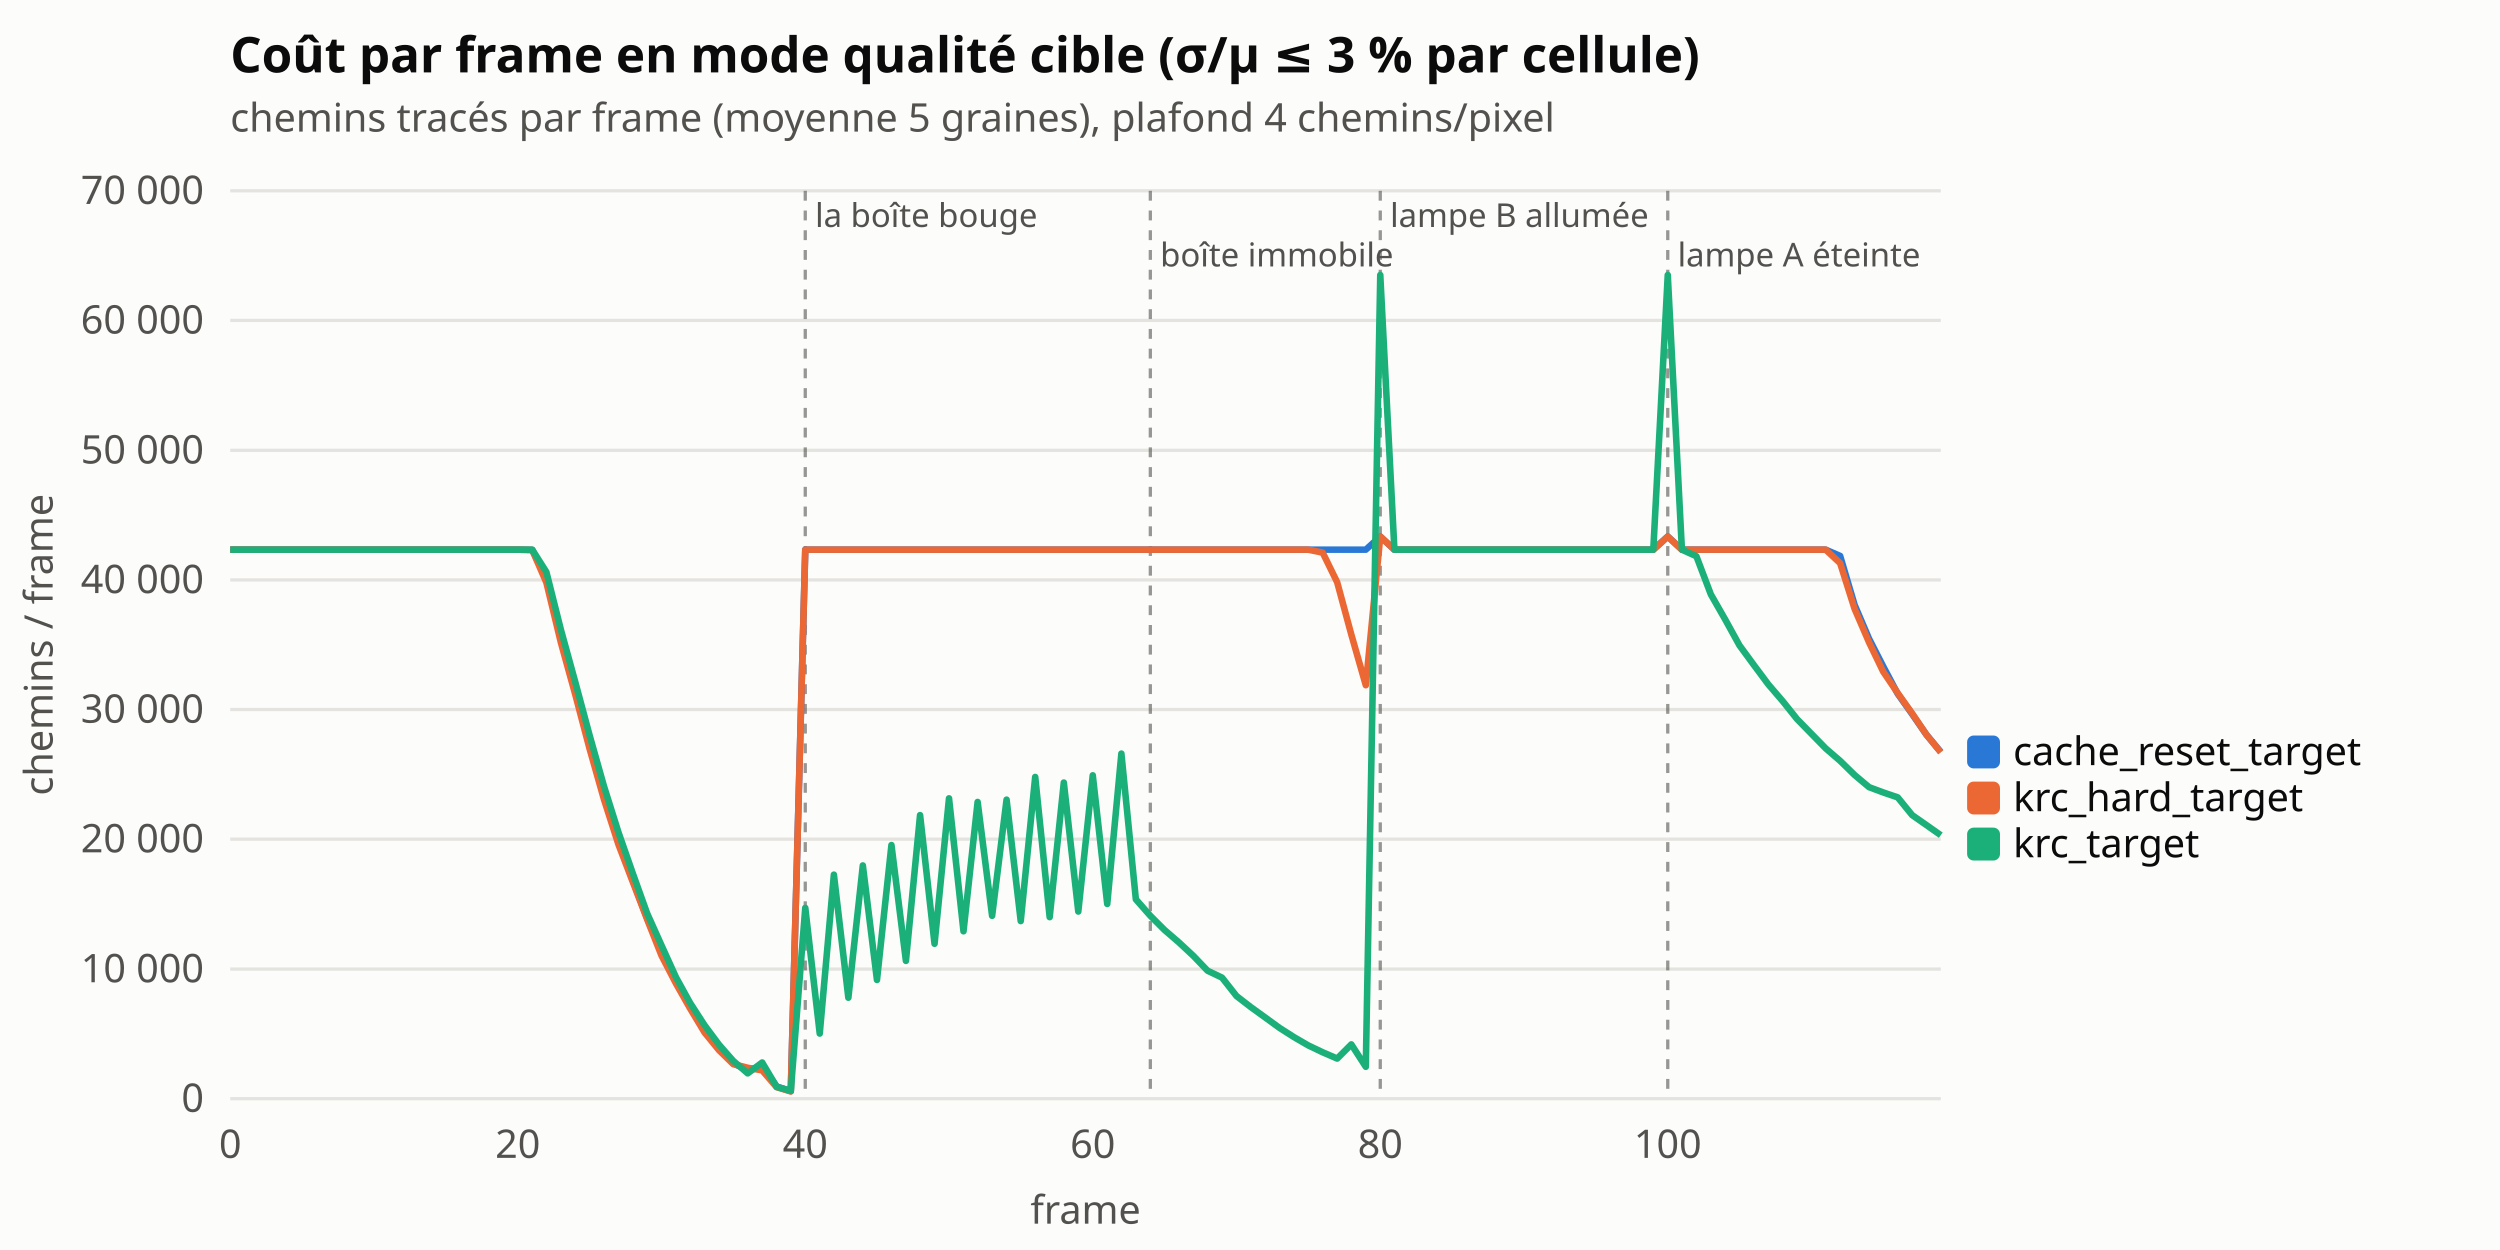
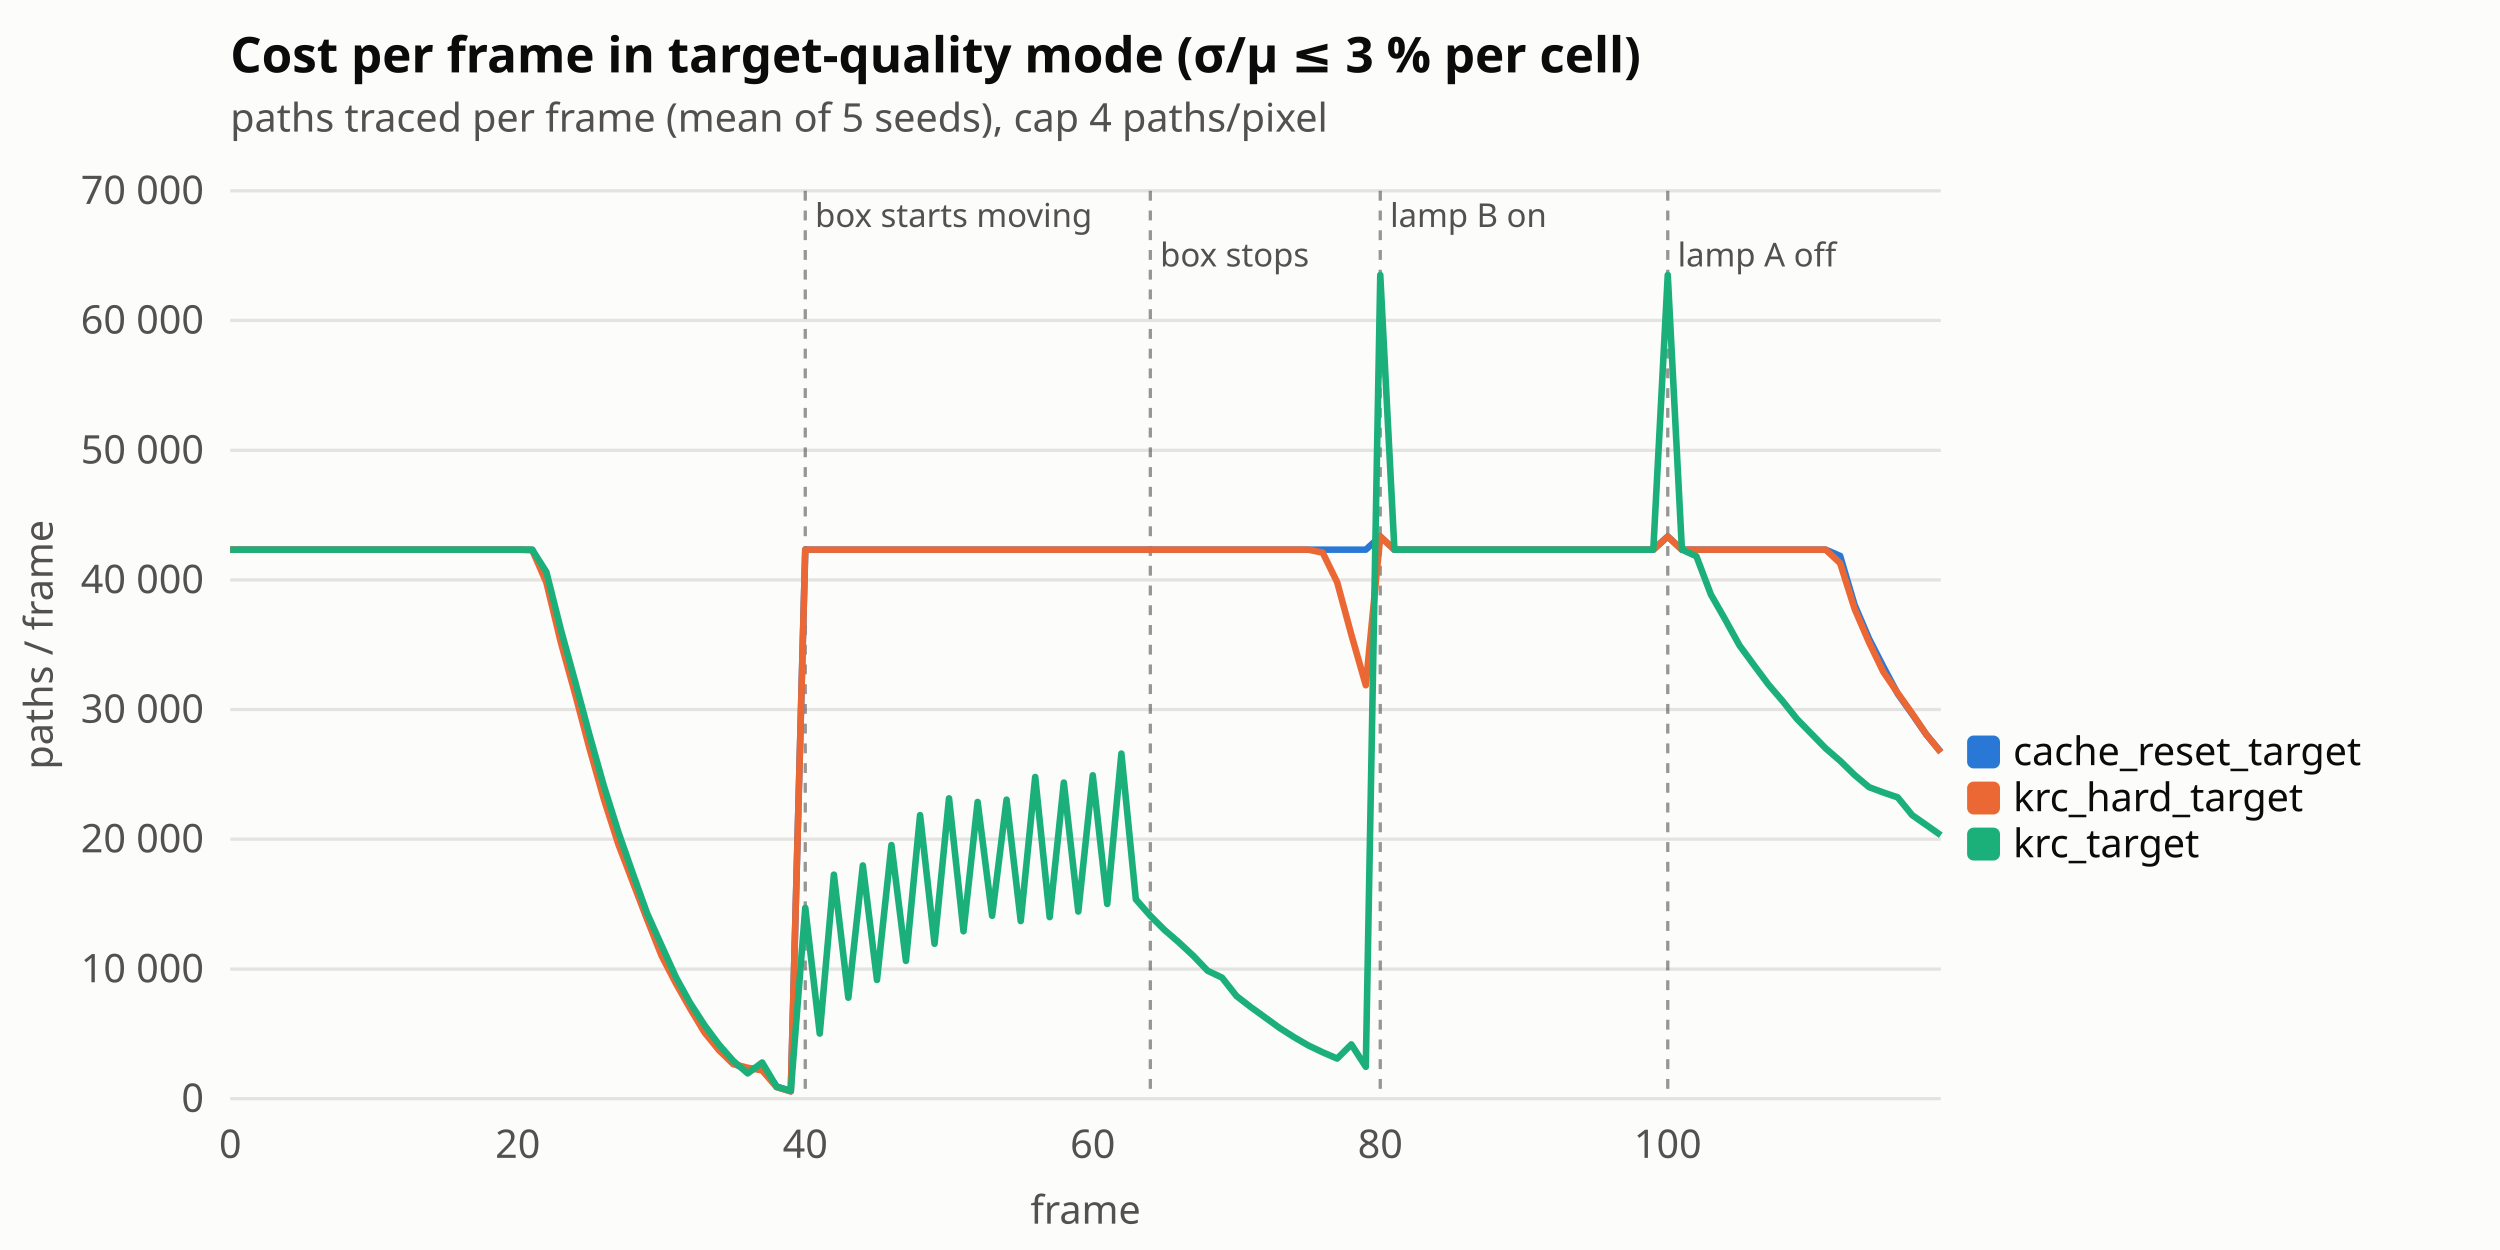
<svg xmlns="http://www.w3.org/2000/svg" viewBox="0 0 760 380" font-family="system-ui, sans-serif" font-size="12">
  <rect width="760" height="380" fill="#fcfcfb" />
-   <text x="70" y="22" font-size="15" font-weight="600" fill="#0b0b0b">Coût par frame en mode qualité cible (σ/μ ≤ 3 % par cellule)</text>
-   <text x="70" y="40" fill="#52514e">chemins tracés par frame (moyenne 5 graines), plafond 4 chemins/pixel</text>
+   <text x="70" y="22" font-size="15" font-weight="600" fill="#0b0b0b">Cost per frame in target-quality mode (σ/μ ≤ 3 % per cell)</text>
+   <text x="70" y="40" fill="#52514e">paths traced per frame (mean of 5 seeds), cap 4 paths/pixel</text>
  <line x1="70" x2="590" y1="334.0" y2="334.0" stroke="#e4e3df" />
  <text x="62" y="338.0" text-anchor="end" fill="#52514e">0</text>
  <line x1="70" x2="590" y1="294.6" y2="294.6" stroke="#e4e3df" />
  <text x="62" y="298.6" text-anchor="end" fill="#52514e">10 000</text>
  <line x1="70" x2="590" y1="255.1" y2="255.1" stroke="#e4e3df" />
  <text x="62" y="259.1" text-anchor="end" fill="#52514e">20 000</text>
  <line x1="70" x2="590" y1="215.7" y2="215.7" stroke="#e4e3df" />
  <text x="62" y="219.7" text-anchor="end" fill="#52514e">30 000</text>
  <line x1="70" x2="590" y1="176.3" y2="176.3" stroke="#e4e3df" />
  <text x="62" y="180.3" text-anchor="end" fill="#52514e">40 000</text>
  <line x1="70" x2="590" y1="136.9" y2="136.9" stroke="#e4e3df" />
  <text x="62" y="140.9" text-anchor="end" fill="#52514e">50 000</text>
  <line x1="70" x2="590" y1="97.4" y2="97.4" stroke="#e4e3df" />
  <text x="62" y="101.4" text-anchor="end" fill="#52514e">60 000</text>
  <line x1="70" x2="590" y1="58.0" y2="58.0" stroke="#e4e3df" />
  <text x="62" y="62.0" text-anchor="end" fill="#52514e">70 000</text>
  <line x1="244.8" x2="244.8" y1="58" y2="334" stroke="#52514e" stroke-dasharray="3 3" opacity="0.6" />
-   <text x="247.8" y="69" fill="#52514e" font-size="10">la boîte bouge</text>
+   <text x="247.8" y="69" fill="#52514e" font-size="10">box starts moving</text>
  <line x1="349.7" x2="349.7" y1="58" y2="334" stroke="#52514e" stroke-dasharray="3 3" opacity="0.6" />
-   <text x="352.7" y="81" fill="#52514e" font-size="10">boîte immobile</text>
+   <text x="352.7" y="81" fill="#52514e" font-size="10">box stops</text>
  <line x1="419.6" x2="419.6" y1="58" y2="334" stroke="#52514e" stroke-dasharray="3 3" opacity="0.6" />
-   <text x="422.6" y="69" fill="#52514e" font-size="10">lampe B allumée</text>
+   <text x="422.6" y="69" fill="#52514e" font-size="10">lamp B on</text>
  <line x1="507.0" x2="507.0" y1="58" y2="334" stroke="#52514e" stroke-dasharray="3 3" opacity="0.6" />
-   <text x="510.0" y="81" fill="#52514e" font-size="10">lampe A éteinte</text>
+   <text x="510.0" y="81" fill="#52514e" font-size="10">lamp A off</text>
  <text x="70.0" y="352" text-anchor="middle" fill="#52514e">0</text>
  <text x="157.4" y="352" text-anchor="middle" fill="#52514e">20</text>
  <text x="244.8" y="352" text-anchor="middle" fill="#52514e">40</text>
  <text x="332.2" y="352" text-anchor="middle" fill="#52514e">60</text>
  <text x="419.6" y="352" text-anchor="middle" fill="#52514e">80</text>
  <text x="507.0" y="352" text-anchor="middle" fill="#52514e">100</text>
  <text x="330.0" y="372" text-anchor="middle" fill="#52514e">frame</text>
-   <text transform="translate(16 196.0) rotate(-90)" text-anchor="middle" fill="#52514e">chemins / frame</text>
+   <text transform="translate(16 196.0) rotate(-90)" text-anchor="middle" fill="#52514e">paths / frame</text>
  <polyline points="70.0,167.1 74.4,167.1 78.7,167.1 83.1,167.1 87.5,167.1 91.8,167.1 96.2,167.1 100.6,167.1 105.0,167.1 109.3,167.1 113.7,167.1 118.1,167.1 122.4,167.1 126.8,167.1 131.2,167.1 135.5,167.1 139.9,167.1 144.3,167.1 148.7,167.1 153.0,167.1 157.4,167.1 161.8,167.2 166.1,175.8 170.5,193.1 174.9,209.8 179.2,225.7 183.6,240.8 188.0,255.6 192.4,267.7 196.7,279.1 201.1,289.5 205.5,298.5 209.8,305.9 214.2,312.5 218.6,318.5 222.9,323.2 227.3,325.4 231.7,324.0 236.1,330.3 240.4,331.7 244.8,167.1 249.2,167.1 253.5,167.1 257.9,167.1 262.3,167.1 266.6,167.1 271.0,167.1 275.4,167.1 279.7,167.1 284.1,167.1 288.5,167.1 292.9,167.1 297.2,167.1 301.6,167.1 306.0,167.1 310.3,167.1 314.7,167.1 319.1,167.1 323.4,167.1 327.8,167.1 332.2,167.1 336.6,167.1 340.9,167.1 345.3,167.1 349.7,167.1 354.0,167.1 358.4,167.1 362.8,167.1 367.1,167.1 371.5,167.1 375.9,167.1 380.3,167.1 384.6,167.1 389.0,167.1 393.4,167.1 397.7,167.1 402.1,167.1 406.5,167.1 410.8,167.1 415.2,167.1 419.6,163.1 423.9,167.1 428.3,167.1 432.7,167.1 437.1,167.1 441.4,167.1 445.8,167.1 450.2,167.1 454.5,167.1 458.9,167.1 463.3,167.1 467.6,167.1 472.0,167.1 476.4,167.1 480.8,167.1 485.1,167.1 489.5,167.1 493.9,167.1 498.2,167.1 502.6,167.1 507.0,163.1 511.3,167.1 515.7,167.1 520.1,167.1 524.5,167.1 528.8,167.1 533.2,167.1 537.6,167.1 541.9,167.1 546.3,167.1 550.7,167.1 555.0,167.1 559.4,169.0 563.8,183.9 568.2,194.2 572.5,202.6 576.9,210.9 581.3,217.1 585.6,223.3 590.0,228.6" fill="none" stroke="#2a78d6" stroke-width="2" stroke-linejoin="round" />
  <polyline points="70.0,167.1 74.4,167.1 78.7,167.1 83.1,167.1 87.5,167.1 91.8,167.1 96.2,167.1 100.6,167.1 105.0,167.1 109.3,167.1 113.7,167.1 118.1,167.1 122.4,167.1 126.8,167.1 131.2,167.1 135.5,167.1 139.9,167.1 144.3,167.1 148.7,167.1 153.0,167.1 157.4,167.1 161.8,167.2 166.1,177.1 170.5,195.3 174.9,211.2 179.2,227.5 183.6,243.0 188.0,256.7 192.4,268.2 196.7,279.4 201.1,290.5 205.5,299.0 209.8,306.6 214.2,313.9 218.6,319.3 222.9,323.5 227.3,324.6 231.7,325.4 236.1,330.5 240.4,331.8 244.8,167.1 249.2,167.1 253.5,167.1 257.9,167.1 262.3,167.1 266.6,167.1 271.0,167.1 275.4,167.1 279.7,167.1 284.1,167.1 288.5,167.1 292.9,167.1 297.2,167.1 301.6,167.1 306.0,167.1 310.3,167.1 314.7,167.1 319.1,167.1 323.4,167.1 327.8,167.1 332.2,167.1 336.6,167.1 340.9,167.1 345.3,167.1 349.7,167.1 354.0,167.1 358.4,167.1 362.8,167.1 367.1,167.1 371.5,167.1 375.9,167.1 380.3,167.1 384.6,167.1 389.0,167.1 393.4,167.1 397.7,167.1 402.1,168.0 406.5,177.0 410.8,192.9 415.2,208.3 419.6,163.1 423.9,167.1 428.3,167.1 432.7,167.1 437.1,167.1 441.4,167.1 445.8,167.1 450.2,167.1 454.5,167.1 458.9,167.1 463.3,167.1 467.6,167.1 472.0,167.1 476.4,167.1 480.8,167.1 485.1,167.1 489.5,167.1 493.9,167.1 498.2,167.1 502.6,167.1 507.0,163.1 511.3,167.1 515.7,167.1 520.1,167.1 524.5,167.1 528.8,167.1 533.2,167.1 537.6,167.1 541.9,167.1 546.3,167.1 550.7,167.1 555.0,167.1 559.4,171.2 563.8,185.1 568.2,195.3 572.5,204.2 576.9,210.7 581.3,216.9 585.6,223.3 590.0,228.7" fill="none" stroke="#eb6834" stroke-width="2" stroke-linejoin="round" />
  <polyline points="70.0,167.1 74.4,167.1 78.7,167.1 83.1,167.1 87.5,167.1 91.8,167.1 96.2,167.1 100.6,167.1 105.0,167.1 109.3,167.1 113.7,167.1 118.1,167.1 122.4,167.1 126.8,167.1 131.2,167.1 135.5,167.1 139.9,167.1 144.3,167.1 148.7,167.1 153.0,167.1 157.4,167.1 161.8,167.1 166.1,173.9 170.5,191.4 174.9,207.4 179.2,223.4 183.6,239.0 188.0,253.0 192.4,265.6 196.7,277.6 201.1,287.4 205.5,297.1 209.8,304.9 214.2,311.7 218.6,317.6 222.9,322.5 227.3,326.3 231.7,323.0 236.1,330.4 240.4,331.6 244.8,276.0 249.2,314.2 253.5,265.9 257.9,303.3 262.3,263.1 266.6,297.9 271.0,256.9 275.4,292.1 279.7,247.8 284.1,286.9 288.5,242.7 292.9,283.1 297.2,243.8 301.6,278.4 306.0,243.1 310.3,280.0 314.7,236.2 319.1,278.8 323.4,237.9 327.8,277.1 332.2,235.7 336.6,274.8 340.9,229.1 345.3,273.4 349.7,278.4 354.0,282.7 358.4,286.5 362.8,290.6 367.1,295.1 371.5,297.2 375.9,302.8 380.3,306.2 384.6,309.3 389.0,312.5 393.4,315.3 397.7,317.8 402.1,319.9 406.5,321.8 410.8,317.5 415.2,324.3 419.6,83.6 423.9,167.1 428.3,167.1 432.7,167.1 437.1,167.1 441.4,167.1 445.8,167.1 450.2,167.1 454.5,167.1 458.9,167.1 463.3,167.1 467.6,167.1 472.0,167.1 476.4,167.1 480.8,167.1 485.1,167.1 489.5,167.1 493.9,167.1 498.2,167.1 502.6,167.1 507.0,83.6 511.3,167.1 515.7,169.1 520.1,180.7 524.5,188.4 528.8,196.2 533.2,202.2 537.6,208.1 541.9,213.1 546.3,218.6 550.7,223.1 555.0,227.5 559.4,231.3 563.8,235.6 568.2,239.3 572.5,240.9 576.9,242.4 581.3,247.8 585.6,250.8 590.0,253.9" fill="none" stroke="#1baf7a" stroke-width="2" stroke-linejoin="round" />
  <rect x="598" y="223.6" width="10" height="10" rx="2" fill="#2a78d6" />
  <text x="612" y="232.6" fill="#0b0b0b">cache_reset_target</text>
  <rect x="598" y="237.6" width="10" height="10" rx="2" fill="#eb6834" />
  <text x="612" y="246.6" fill="#0b0b0b">krc_hard_target</text>
  <rect x="598" y="251.6" width="10" height="10" rx="2" fill="#1baf7a" />
  <text x="612" y="260.6" fill="#0b0b0b">krc_target</text>
</svg>
